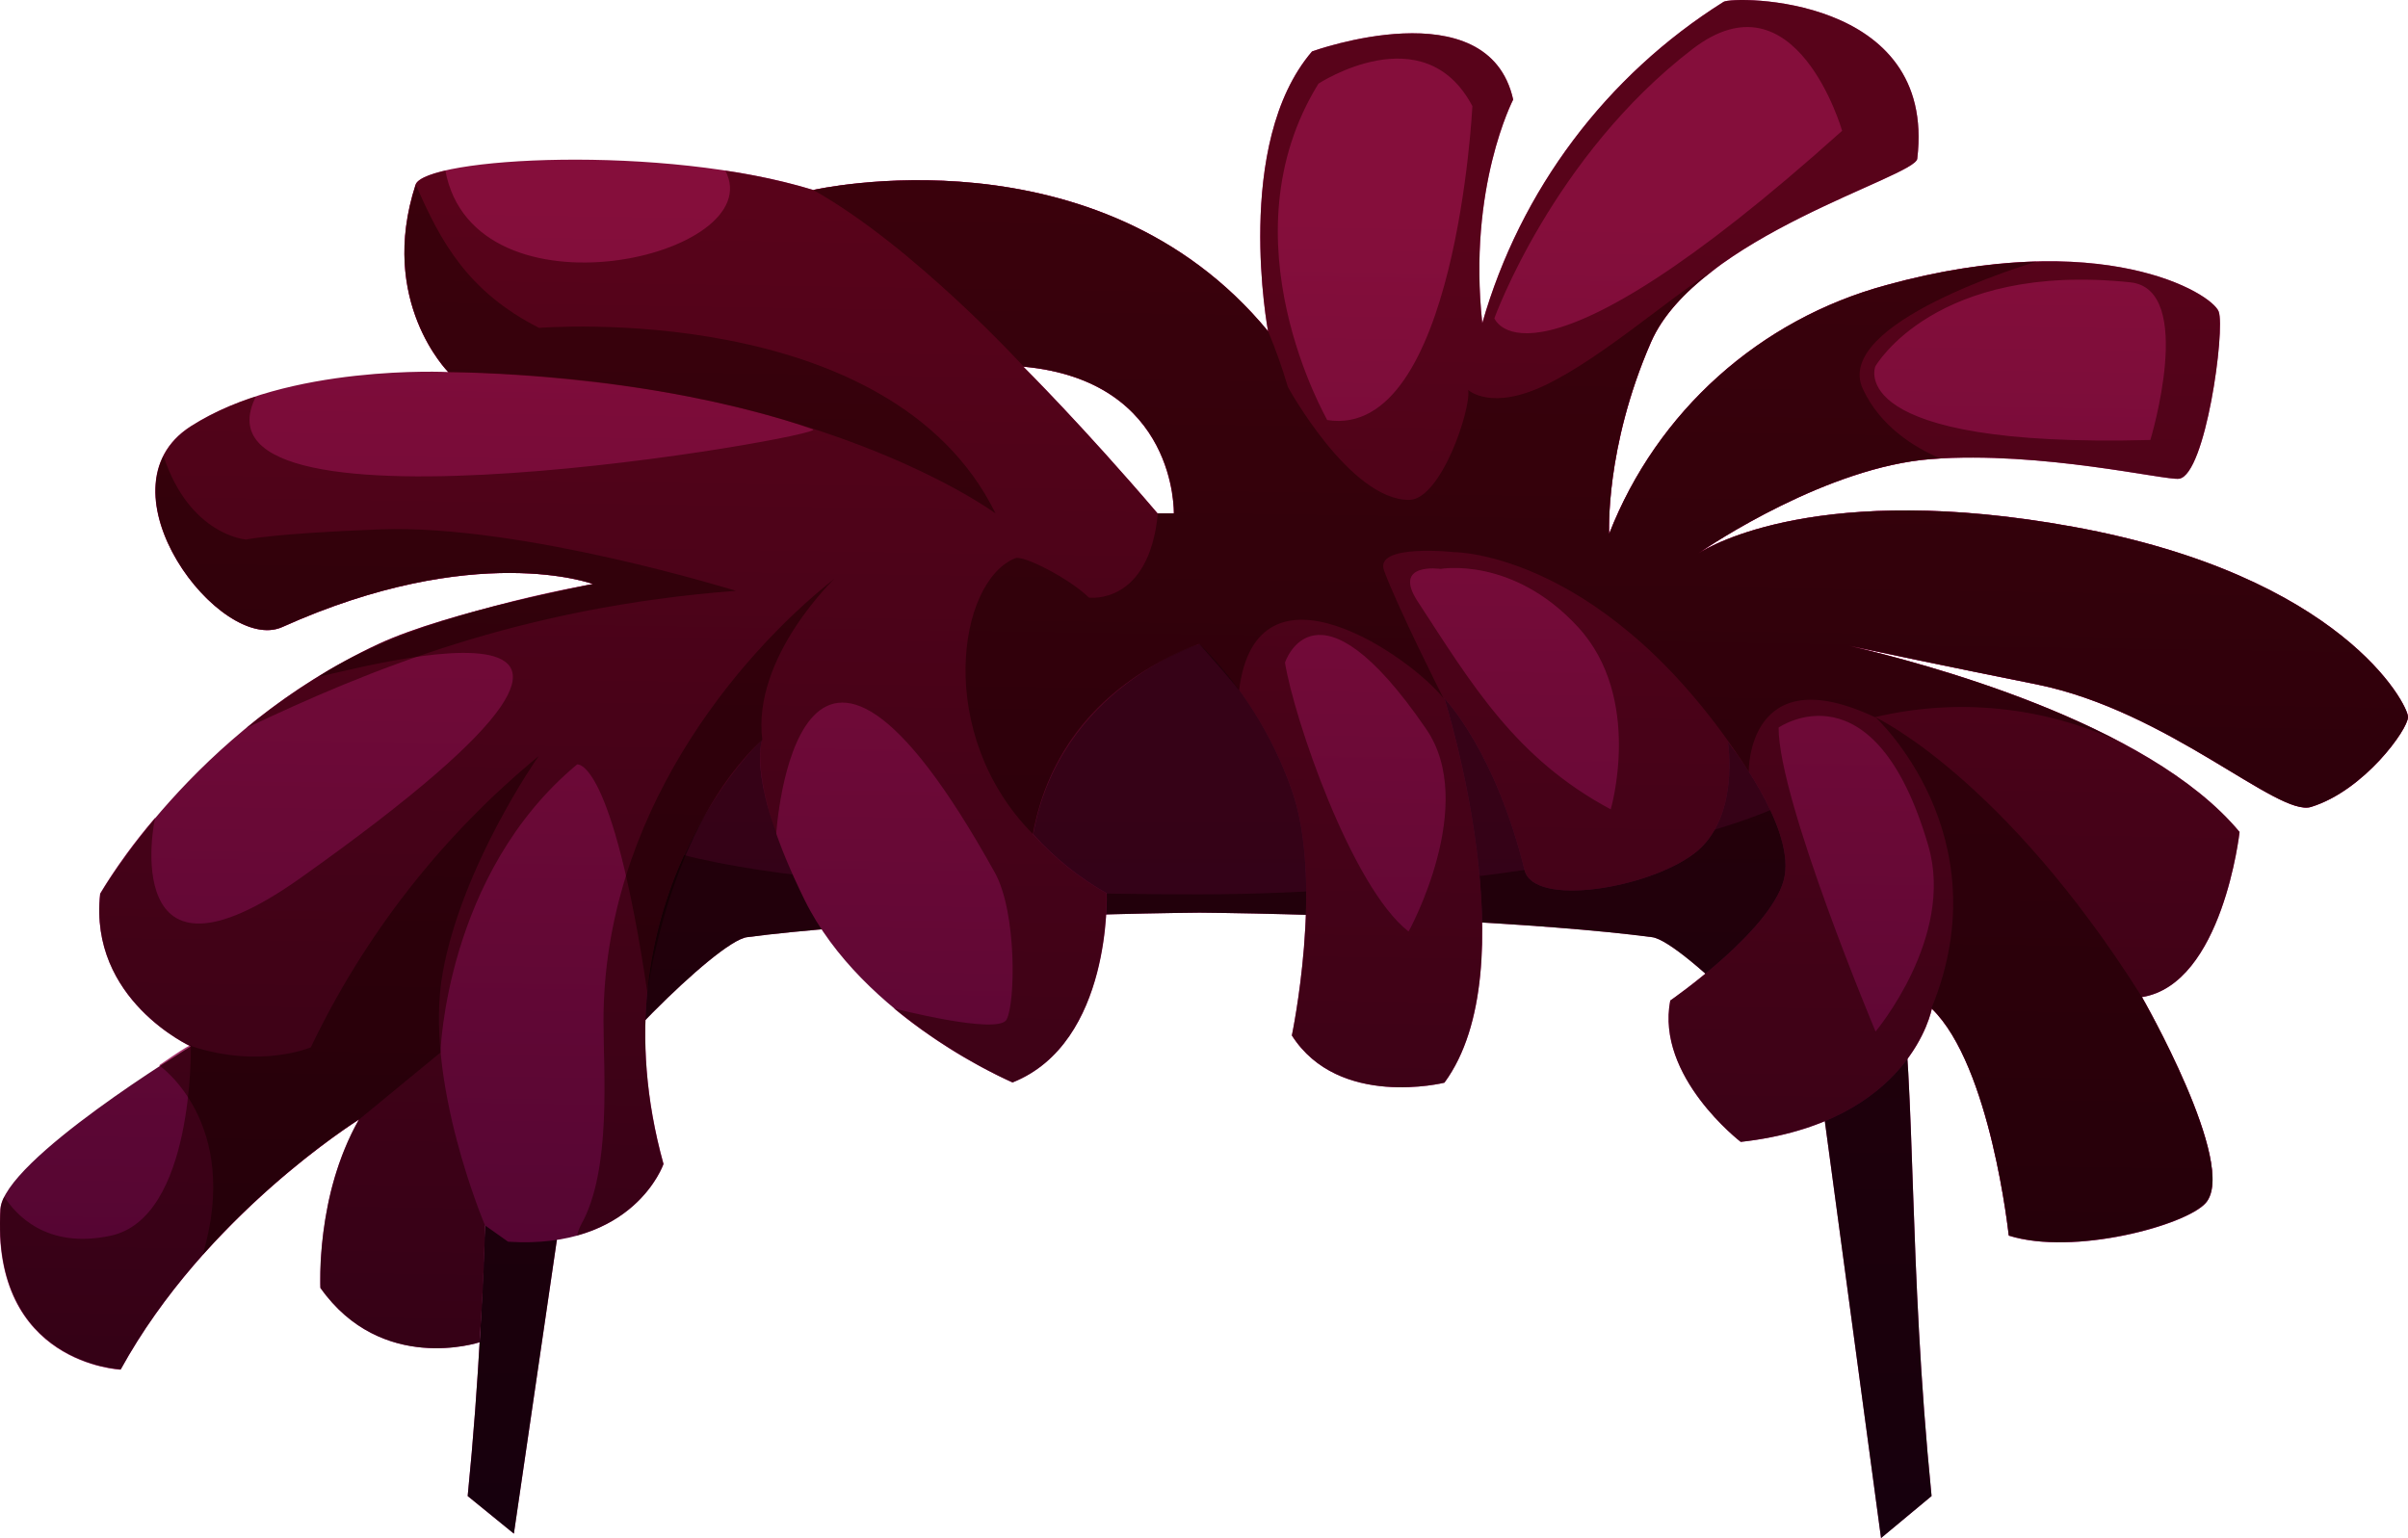
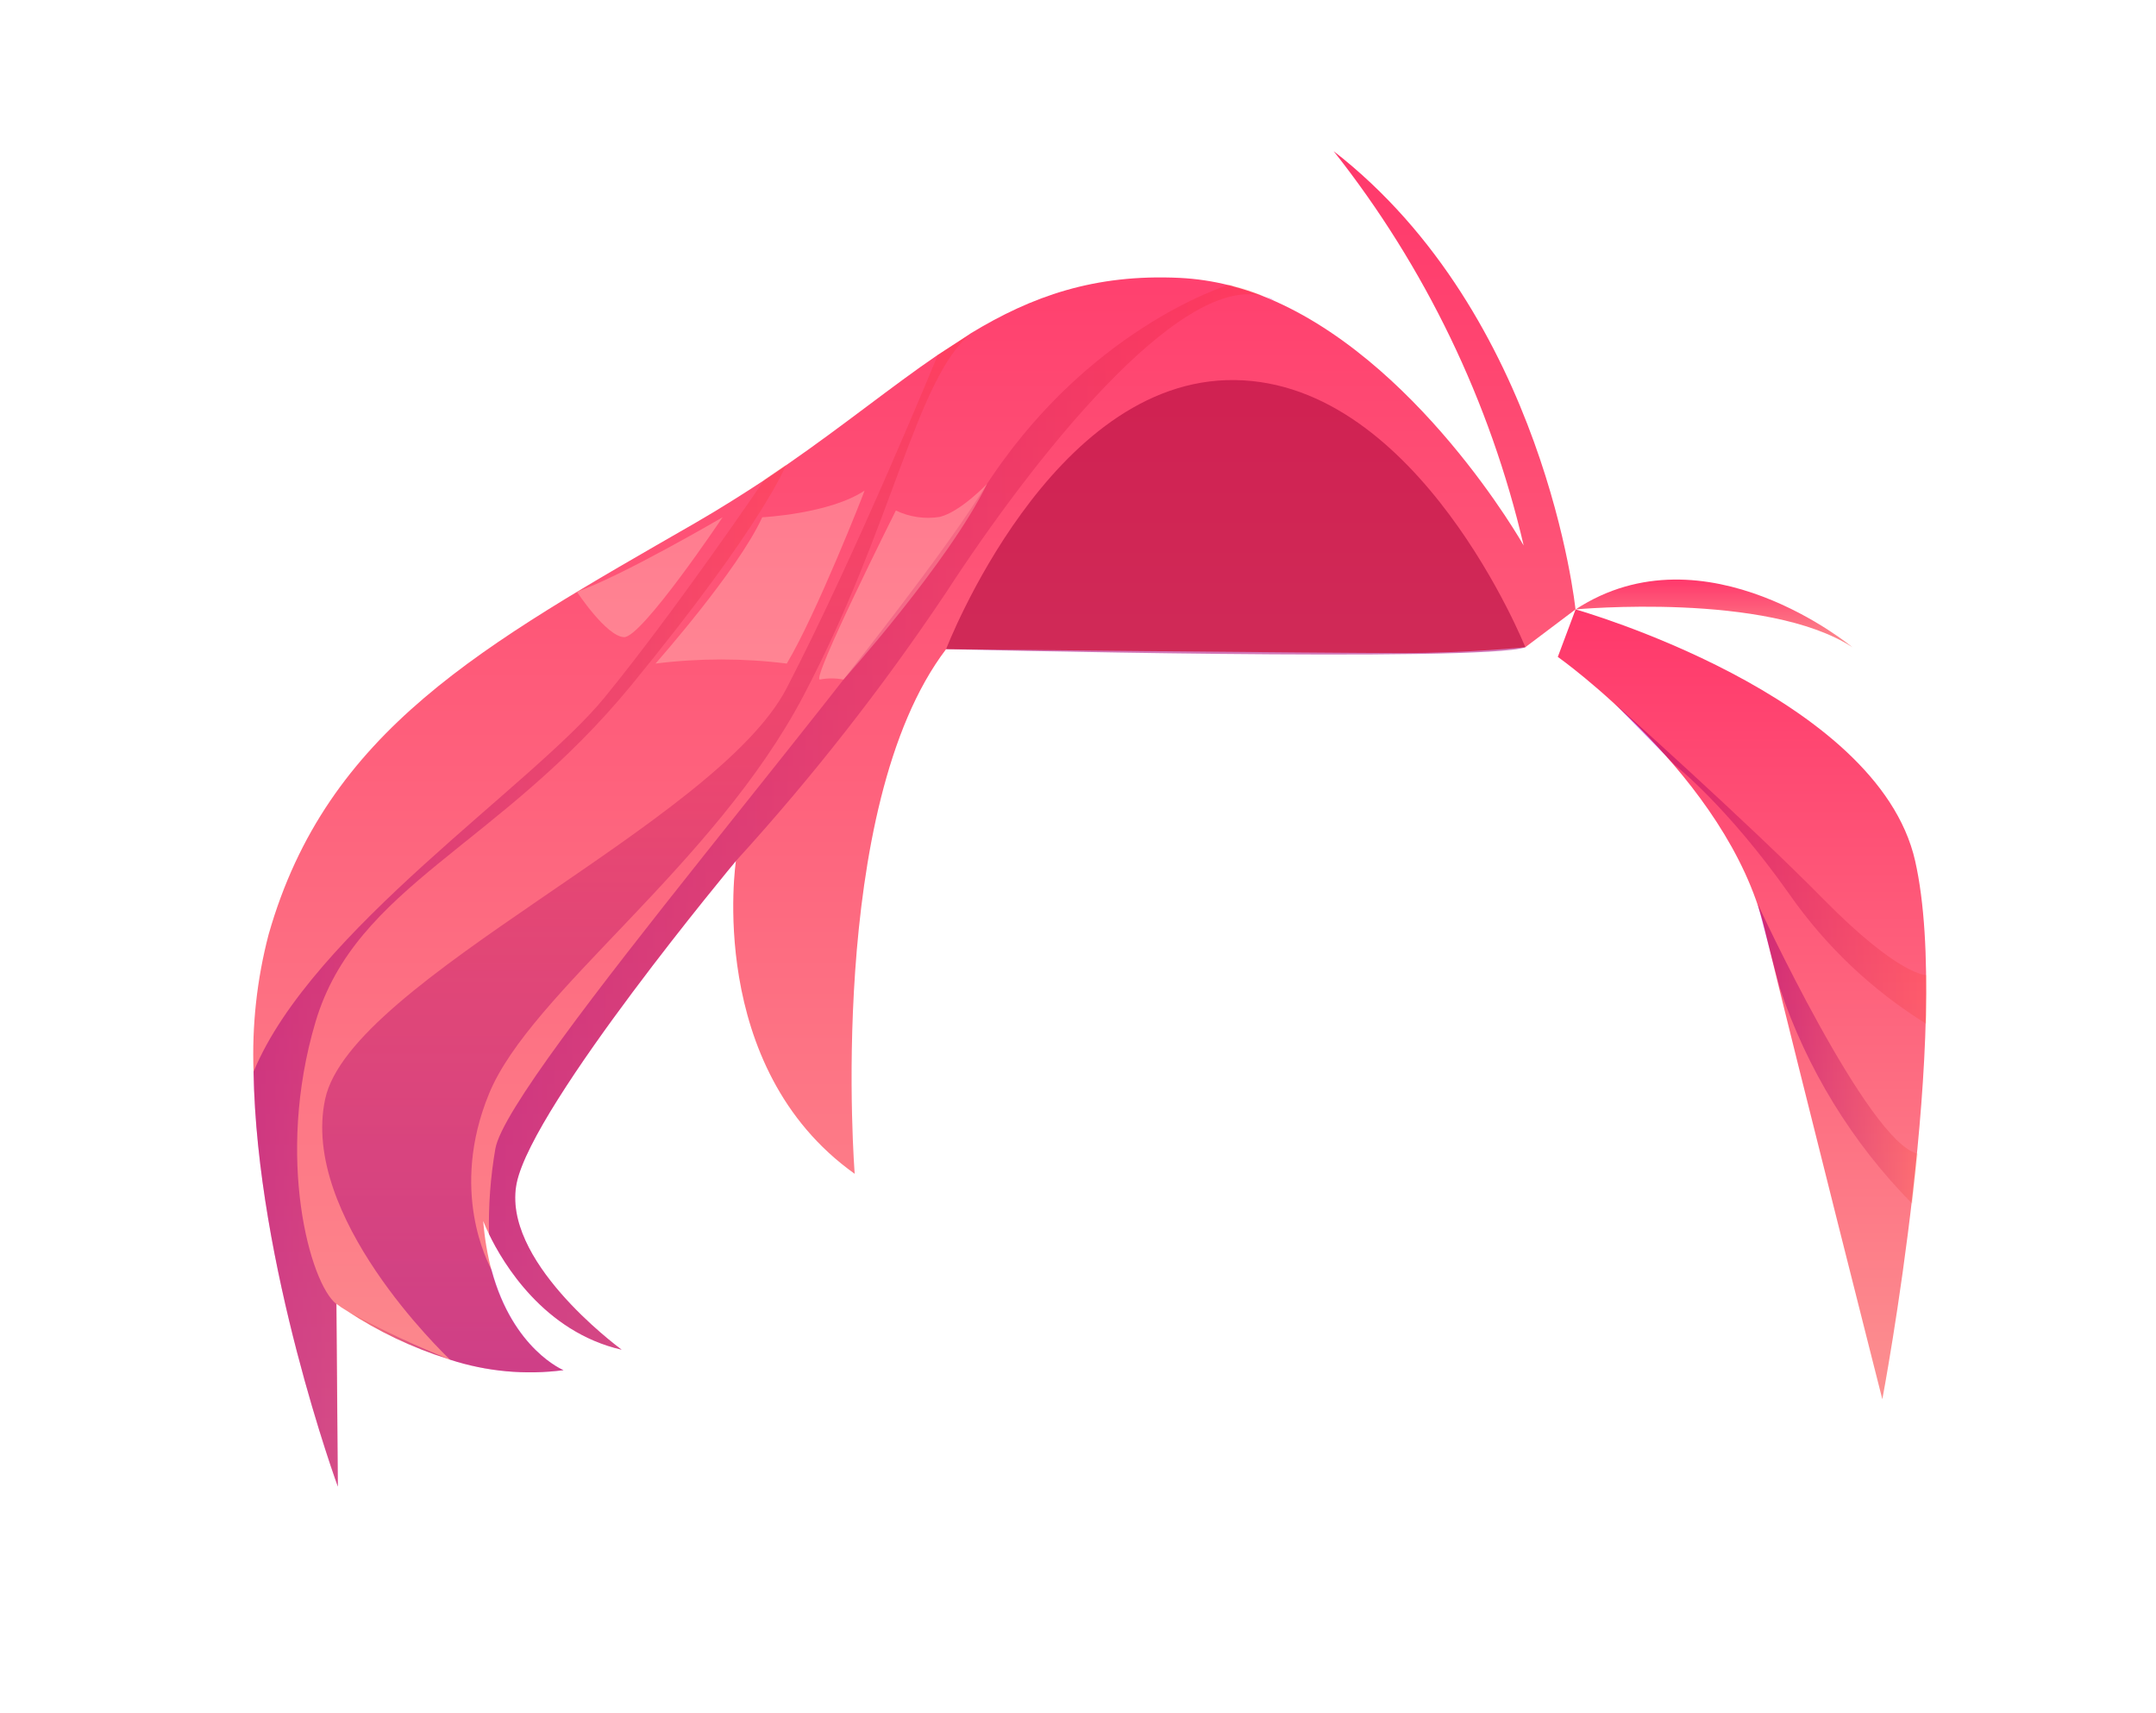
- <svg xmlns="http://www.w3.org/2000/svg" viewBox="0 0 294.51 188.1">
+ <svg xmlns="http://www.w3.org/2000/svg" xmlns:xlink="http://www.w3.org/1999/xlink" viewBox="0 0 242.49 192.58">
  <defs>
-     <style>.cls-1{isolation:isolate;}.cls-2{fill:url(#_79);}.cls-3{fill:#a83a71;mix-blend-mode:multiply;}.cls-4{fill:url(#_185);}</style>
-     <linearGradient id="_79" x1="146.72" y1="98.31" x2="146.72" y2="242.15" gradientUnits="userSpaceOnUse">
-       <stop offset="0" stop-color="#360217" />
-       <stop offset="1" stop-color="#160221" />
+     <style>.cls-1{isolation:isolate;}.cls-2{fill:url(#Áåçûìÿííûé_ãðàäèåíò_114);}.cls-3{fill:url(#Áåçûìÿííûé_ãðàäèåíò_114-2);}.cls-4{fill:url(#Áåçûìÿííûé_ãðàäèåíò_114-3);}.cls-5{fill:#d177b8;}.cls-10,.cls-11,.cls-12,.cls-5,.cls-6,.cls-7,.cls-8,.cls-9{mix-blend-mode:multiply;}.cls-6{fill:url(#Áåçûìÿííûé_ãðàäèåíò_123);}.cls-7{fill:url(#Áåçûìÿííûé_ãðàäèåíò_62);}.cls-8{fill:url(#Áåçûìÿííûé_ãðàäèåíò_62-2);}.cls-9{fill:url(#Áåçûìÿííûé_ãðàäèåíò_62-3);}.cls-10{fill:url(#Áåçûìÿííûé_ãðàäèåíò_123-2);}.cls-11{fill:url(#Áåçûìÿííûé_ãðàäèåíò_62-4);}.cls-12{fill:url(#Áåçûìÿííûé_ãðàäèåíò_62-5);}.cls-13{fill:#ffd9bb;mix-blend-mode:soft-light;}.cls-14{fill:none;}</style>
+     <linearGradient id="Áåçûìÿííûé_ãðàäèåíò_114" x1="195.98" y1="157.37" x2="195.98" y2="68.53" gradientUnits="userSpaceOnUse">
+       <stop offset="0" stop-color="#fc9090" />
+       <stop offset="1" stop-color="#ff386b" />
    </linearGradient>
-     <linearGradient id="_185" x1="148.67" y1="26.31" x2="145.53" y2="231.57" gradientUnits="userSpaceOnUse">
-       <stop offset="0" stop-color="#850e3b" />
-       <stop offset="1" stop-color="#39002e" />
+     <linearGradient id="Áåçûìÿííûé_ãðàäèåíò_114-2" x1="102.85" y1="167.18" x2="102.85" y2="16.96" xlink:href="#Áåçûìÿííûé_ãðàäèåíò_114" />
+     <linearGradient id="Áåçûìÿííûé_ãðàäèåíò_114-3" x1="192.78" y1="72.79" x2="192.78" y2="65.18" xlink:href="#Áåçûìÿííûé_ãðàäèåíò_114" />
+     <linearGradient id="Áåçûìÿííûé_ãðàäèåíò_123" x1="38.97" y1="150.1" x2="50.38" y2="150.1" gradientUnits="userSpaceOnUse">
+       <stop offset="0" stop-color="#ffeadb" />
+       <stop offset="0.99" stop-color="#d177f4" />
    </linearGradient>
+     <linearGradient id="Áåçûìÿííûé_ãðàäèåíò_62" x1="28.51" y1="109.69" x2="88.49" y2="109.69" gradientUnits="userSpaceOnUse">
+       <stop offset="0.01" stop-color="#d177f4" />
+       <stop offset="1" stop-color="#ffeadb" />
+     </linearGradient>
+     <linearGradient id="Áåçûìÿííûé_ãðàäèåíò_62-2" x1="72.69" y1="154.35" x2="72.69" y2="37.44" xlink:href="#Áåçûìÿííûé_ãðàäèåíò_62" />
+     <linearGradient id="Áåçûìÿííûé_ãðàäèåíò_62-3" x1="54.98" y1="91.91" x2="142.06" y2="91.91" xlink:href="#Áåçûìÿííûé_ãðàäèåíò_62" />
+     <linearGradient id="Áåçûìÿííûé_ãðàäèåíò_123-2" x1="142.25" y1="33.54" x2="143.29" y2="33.54" xlink:href="#Áåçûìÿííûé_ãðàäèåíò_123" />
+     <linearGradient id="Áåçûìÿííûé_ãðàäèåíò_62-4" x1="181.57" y1="97.14" x2="216.69" y2="97.14" xlink:href="#Áåçûìÿííûé_ãðàäèåíò_62" />
+     <linearGradient id="Áåçûìÿííûé_ãðàäèåíò_62-5" x1="197.69" y1="118.51" x2="215.65" y2="118.51" xlink:href="#Áåçûìÿííûé_ãðàäèåíò_62" />
  </defs>
  <g class="cls-1">
    <g id="Layer_2" data-name="Layer 2">
-       <g id="Avatar_face" data-name="Avatar face">
-         <path class="cls-2" d="M236.24,183l-6.18,5.14-7.13-52.89c-.89-3.41-17.05-20.11-20.86-20.61-13.3-1.76-38.25-2.83-55.35-3-17.1.17-42,1.24-55.35,3-3.81.5-20,17.2-20.86,20.61L62.85,187.6,57.2,183c2.87-28.76,1.86-49.16,3.94-63.79,1.14-7.94,4.72-16.7,10.92-22.51A24.77,24.77,0,0,1,79,92C108,79.19,146.57,76.7,146.57,76.7s38.85,2.49,67.9,15.33a24.77,24.77,0,0,1,6.91,4.63c6.2,5.81,9.78,14.57,10.92,22.51C234.39,133.8,233.37,154.2,236.24,183Z" />
-         <path class="cls-3" d="M236.24,183l-6.18,5.14-7.13-52.89c-.89-3.41-17.05-20.11-20.86-20.61-13.3-1.76-38.25-2.83-55.35-3-17.1.17-42,1.24-55.35,3-3.81.5-20,17.2-20.86,20.61L62.85,187.6,57.2,183c2.87-28.76,1.86-49.16,3.94-63.79,1.14-7.94,4.72-16.7,10.92-22.51-1.09,11,47,12.7,74.51,12.7s62.11-5,74.81-12.7c6.2,5.81,9.78,14.57,10.92,22.51C234.39,133.8,233.37,154.2,236.24,183Z" />
-         <path class="cls-4" d="M253.58,64.44c-30.89-5.63-44.38,2.3-45.86,3.25,1.55-1.06,15.82-10.6,28.52-11.54,13.46-1,28.67,2.66,30.28,2.41,3.24-.5,5.65-18.2,4.84-20.44s-14.26-10.48-40.64-3.25a50.53,50.53,0,0,0-33.91,30.42s-.54-10.47,5.11-23.43,32.3-20.2,32.57-22.44C236.9-.67,212-.49,210.81.22a68.75,68.75,0,0,0-29.52,39.31c-1.8-16.62,3.78-27.35,3.78-27.35-3.06-13.71-24.6-5.89-24.6-5.89-9.69,11.3-5.38,34.23-5.38,34.23C134.27,15.26,99.47,23.24,99.47,23.24c-18.31-5.65-47.58-4-48.65-.64-4.63,14.31,4,22.91,4,22.91s-19.68-1-31.52,6.65S27,80.09,34.51,76.7c23.65-10.62,38-5.26,38-5.26S55,74.77,46.35,78.75c-22.69,10.52-34.09,30.59-34.09,30.59C10.82,122.3,23.34,128,23.34,128S.42,141.92.06,147.9c-1.14,18.95,14.71,19.61,14.71,19.61,10.41-18.95,29.13-30.58,29.13-30.58-5.32,9.31-4.72,20.61-4.72,20.61,7.53,10.64,19.48,6.65,19.48,6.65.6-9,.66-14.3.66-14.3l2.82,2c15.43,1,19-9.5,19-9.5-8.88-32.14,11.66-51.53,12.07-51.9-.08.21-1.86,5.22,5.16,19.52,7.18,14.63,25.48,22.4,25.48,22.4,12.2-4.87,11.51-23.14,11.51-23.14a35.61,35.61,0,0,1-9-7.23c3.23-18,20.34-23.28,20.34-23.28a0,0,0,0,0,0,0A47.45,47.45,0,0,1,158,96.66c3.95,11.25,0,30,0,30,5.74,9,18.66,5.78,18.66,5.78,10.3-14,.22-46.32,0-47,.25.26,6.26,6.61,9.8,21,1.12,4.52,15,2.28,20.7-2s4.17-13.67,4.17-13.67,8,10,6.95,16.33-14,15.29-14,15.29c-1.79,9.31,8.62,17.29,8.62,17.29,20.81-2.33,23.37-16.29,23.37-16.29,7.22,7,9.42,27.76,9.42,27.76,7.92,2.49,21.67-1.25,24.09-4,4-4.57-7.81-25.18-7.81-25.18,9.88-1.58,11.94-20.2,11.94-20.2C262.67,88.23,234.67,81,226.2,79c3.74.79,11.64,2.46,22.91,4.72C265.26,87,278.63,100,282.67,98.7c6.46-2,11.84-9.47,11.84-11S286.42,70.43,253.58,64.44Zm-112-1.64c-9.15-10.72-16.42-17.95-16.42-17.95,18.85,1.74,18.4,17.95,18.4,17.95Z" />
-         <path class="cls-3" d="M59.32,149.89s-.06,5.3-.66,14.3h0c-.39.12-12.06,3.8-19.47-6.66a47.35,47.35,0,0,1,.72-9.1,36.59,36.59,0,0,1,4-11.51,101.88,101.88,0,0,0-19.12,16.59c4.8-16.23-5.33-23.2-5.33-23.2,4.6-3.2,3.89-2.36,3.89-2.36,8.48,2.82,14.67.16,14.67.16A104.39,104.39,0,0,1,65.89,92.48c-.29.4-9.35,13.41-11.73,26.42C51.74,132.11,59.32,149.89,59.32,149.89Z" />
-         <path class="cls-3" d="M269.75,147.07c-2.42,2.74-16.17,6.48-24.09,4,0,0-2.2-20.78-9.42-27.76,8.7-21.27-6.86-35.57-6.86-35.57s15.56,7.23,32.56,34.16C261.94,121.89,273.79,142.5,269.75,147.07Z" />
-         <path class="cls-3" d="M93.23,90.48c-.41.37-21,19.76-12.07,51.9,0,0-2.2,6.43-10.57,8.74a4.79,4.79,0,0,1,.52-1.39c3.7-6.64,2.7-18.62,2.7-24.85,0-24.93,16.15-44.52,28.26-54.1C102.07,70.78,92,80.36,93.23,90.48Z" />
-         <path class="cls-3" d="M46.35,78.75c8.62-4,26.2-7.31,26.2-7.31s-14.39-5.36-38,5.26C28,79.64,15.48,64.79,20,55.8,23.22,65.51,30.09,66,30.09,66s3.34-.75,16.53-1.25C63.85,64.14,90,72.27,90,72.27,63.58,74.27,45,82,30.09,89.07A75.89,75.89,0,0,1,46.35,78.75Z" />
-         <path class="cls-3" d="M54.86,45.51s-8.67-8.6-4-22.91c3.07,7.06,6.38,13.08,15.07,17.51,0,0,42.91-3.57,55.83,22.69C121.72,62.8,99.47,46.18,54.86,45.51Z" />
-         <path class="cls-3" d="M253.58,64.44c-30.89-5.63-44.38,2.3-45.86,3.25,1.55-1.06,15.82-10.6,28.52-11.54l1.07-.07c-3.25-1.38-7.35-3.95-9.47-8.49C224.05,39.48,248.39,32.2,249.1,32a76.84,76.84,0,0,0-18.38,2.88,50.53,50.53,0,0,0-33.91,30.42s-.54-10.47,5.11-23.43c1.49-3.43,4.44-6.44,8-9.07-6.22,4-13.91,10.88-20.73,14.22s-9.62.68-9.62.68c.36,2.38-3.35,13.45-7.24,13.45-7.25,0-14.82-13.82-14.82-13.82a65.93,65.93,0,0,0-2.41-6.8C134.27,15.26,99.47,23.24,99.47,23.24c12.29,6.9,25.74,21.61,25.74,21.61,18.85,1.74,18.4,17.95,18.4,17.95h-2c-1.07,11.3-8.43,10.3-8.43,10.3-2.36-2.32-8-5.21-9-4.82-7.09,2.84-9.87,21.61,2.15,33.75,1.7-9.42,7.45-18.27,20.35-23.27,5,5.67,4.86,5.72,4.86,5.72,2.15-17.44,21.13-4,25,.93,0,0-5.66-11.2-7.27-15.63-1.21-3.32,8.61-2.24,8.61-2.24s18.75-.06,36,26.84c0,0-.18-14,15.43-6.65a45.85,45.85,0,0,1,29.89,3C246.85,84.16,232,80.37,226.2,79c3.74.79,11.64,2.46,22.91,4.72C265.26,87,278.63,100,282.67,98.7c6.46-2,11.84-9.47,11.84-11S286.42,70.43,253.58,64.44Z" />
-         <path class="cls-3" d="M253.58,64.44c-30.89-5.63-44.38,2.3-45.86,3.25,1.55-1.06,15.82-10.6,28.52-11.54,13.46-1,28.67,2.66,30.28,2.41,3.24-.5,5.65-18.2,4.84-20.44s-14.26-10.48-40.64-3.25a50.53,50.53,0,0,0-33.91,30.42s-.54-10.47,5.11-23.43,32.3-20.2,32.57-22.44C236.9-.67,212-.49,210.81.22a68.75,68.75,0,0,0-29.52,39.31c-1.8-16.62,3.78-27.35,3.78-27.35-3.06-13.71-24.6-5.89-24.6-5.89-9.69,11.3-5.38,34.23-5.38,34.23C134.27,15.26,99.47,23.24,99.47,23.24a74.61,74.61,0,0,0-10.76-2.37c5.54,10.52-30.7,18.89-34.24,0-2.12.49-3.44,1.08-3.65,1.74-4.56,14.07,3.76,22.62,4,22.91h0s25,.06,44.61,7c2.16.76-77.56,14.81-68.14-4h0a34,34,0,0,0-8,3.68C11.5,59.81,27,80.09,34.51,76.7c23.65-10.62,38-5.26,38-5.26S50.93,75,39,82.73c-.23.52,55-15.94-2.29,24.7C14.49,123.15,18.75,100.49,19,100a68.15,68.15,0,0,0-6.76,9.3C10.82,122.3,23.34,128,23.34,128s.4,21-9.82,23.16c-7.92,1.69-11.67-2.7-13-4.78a4.05,4.05,0,0,0-.49,1.56c-1.14,18.95,14.71,19.61,14.71,19.61,10.29-18.72,28.69-30.3,29.13-30.57h0l10-8.23s.61-21.86,16.71-35.24c0,0,4.29-1,8.6,27.9,0,0,2.56-20.29,14-30.88,0,0-1.12,3.11,1.75,11.55,0,0,2.38-39.23,26.74,4.65,2.73,4.92,2.51,16.1,1.43,18s-13.77-1.38-13.77-1.38v0a65.79,65.79,0,0,0,14.49,9.06c12.2-4.87,11.51-23.14,11.51-23.14a35.61,35.61,0,0,1-9-7.23c3.23-18,20.34-23.28,20.34-23.28a0,0,0,0,0,0,0A47.45,47.45,0,0,1,158,96.66c3.95,11.25,0,30,0,30,5.74,9,18.66,5.78,18.66,5.78,10.3-14,.22-46.32,0-47,.25.26,6.26,6.61,9.8,21,1.12,4.52,15,2.28,20.7-2s4.17-13.67,4.17-13.67,8,10,6.95,16.33-14,15.29-14,15.29c-1.79,9.31,8.62,17.29,8.62,17.29,20.81-2.33,23.37-16.29,23.37-16.29,7.22,7,9.42,27.76,9.42,27.76,7.92,2.49,21.67-1.25,24.09-4,4-4.57-7.81-25.18-7.81-25.18,9.88-1.58,11.94-20.2,11.94-20.2C262.67,88.23,234.67,81,226.2,79c3.74.79,11.64,2.46,22.91,4.72C265.26,87,278.63,100,282.67,98.7c6.46-2,11.84-9.47,11.84-11S286.42,70.43,253.58,64.44Zm7-29.9c8,.87,2.42,19.28,2.42,19.28-37.68,1-33.64-9-33.64-9S236.64,32,260.6,34.54Zm-119,28.26c-9.15-10.72-16.42-17.95-16.42-17.95,18.85,1.74,18.4,17.95,18.4,17.95ZM207,6c12.65-9.72,18.3,10,18.3,10-38.3,34.4-42.53,22.93-42.53,22.93S189.89,19.14,207,6Zm-45.76,4.24s12.92-8.48,18.84,2.74c0,0-2,40.89-17.76,38.4C162.36,51.33,149.44,29.28,161.28,10.19Zm11,103.68c-7-5.52-14-26.14-15.08-32.87,0,0,3.77-11.57,17.23,8.07C180.85,98.38,172.32,113.87,172.32,113.87ZM197,99c-11.66-6.23-17-15.31-23.6-25.41-3.2-4.87,2.79-4,2.79-4S185,68,193,76.7,197,99,197,99Zm38.85,4.49c3.25,11.15-6.46,22.69-6.46,22.69S217.53,97.94,217.53,89C217.53,89,229.25,80.84,235.84,103.44ZM64.17,73.25l-1.24.29Z" />
+       <g id="Layer_1-2" data-name="Layer 1">
+         <path class="cls-2" d="M177.21,68.53l-2,5.34s19.11,13.52,23.23,30.48,13.27,53,13.27,53,7.92-41.86,3.69-60.54S177.21,68.53,177.21,68.53Z" />
+         <path class="cls-3" d="M177.2,68.53l-5.64,4.25s-6.38.66-14,.66S106.41,73,106.41,73c-13.56,17.81-10.28,59-10.28,59C79.27,120,82.77,96.82,82.77,96.82S60,124.1,58.12,133c-1.8,8.65,11.07,18.22,11.8,18.78-8.74-2-13.34-9.72-14.92-13v0c-.44-.9-.65-1.47-.65-1.47a31.72,31.72,0,0,0,.93,5.55l0,0c2.41,8.91,8.09,11.22,8.09,11.22a29.1,29.1,0,0,1-12.77-1.18l0,0s-.1,0-.21-.07A45.5,45.5,0,0,1,39,147.4a9.91,9.91,0,0,1-1.15-.77L38,167.18s-9.13-24.93-9.48-46.66v0a53.15,53.15,0,0,1,1.69-15.43c6.55-23,24.15-32.56,48-46.29,2.82-1.63,5.42-3.28,7.87-4.89v0l2.43-1.66c6.47-4.48,11.76-8.79,16.93-12.32l3.49-2.27.26-.18,0,0c6.84-4.15,13.89-6.69,23.5-6.23a28.6,28.6,0,0,1,5.55.83h0a4.42,4.42,0,0,1,.52.14,29.36,29.36,0,0,1,3.08,1C159.3,40,171.37,61.34,171.37,61.34A112.78,112.78,0,0,0,150,17C173.82,35.49,177.2,68.53,177.2,68.53Z" />
+         <path class="cls-4" d="M177.21,68.53s21.55-2,31.14,4.26C208.35,72.79,191.8,59,177.21,68.53Z" />
+         <path class="cls-5" d="M171.56,72.79S159.64,43,138.88,42.74,106.41,73,106.41,73,166.85,74.49,171.56,72.79Z" />
+         <path class="cls-6" d="M39,147.4a101.62,101.62,0,0,0,11.41,5.41A45.5,45.5,0,0,1,39,147.4Z" />
+         <path class="cls-7" d="M37.82,146.63,38,167.18s-9.13-24.93-9.48-46.66v0C35.08,104.64,59.94,88.31,68,78.43c7.87-9.63,17.55-23.84,18-24.54v0l2.43-1.66S86,58.76,71.05,77s-31,22.59-35.56,37.91S34.89,144.34,37.82,146.63Z" />
+         <path class="cls-8" d="M63.39,154.08a29.1,29.1,0,0,1-12.77-1.18l0,0c-.71-.68-16.87-16.13-14.05-29.3,2.86-13.43,44-30.95,51.91-46.22s17-37.47,17-37.47l3.49-2.27.26-.18C103,42.61,100.49,59,90.38,78.22S59.68,111.57,55,123c-4.47,10.87-.13,19,.3,19.82l0,0C57.71,151.77,63.39,154.08,63.39,154.08Z" />
+         <path class="cls-9" d="M138.8,32.16a19.43,19.43,0,0,1,3.26,1.09.83.83,0,0,1-.18,0c-9.37-2.2-25.62,18.22-35.47,33.38A257,257,0,0,1,82.77,96.82S60,124.1,58.12,133c-1.8,8.65,11.07,18.22,11.8,18.78-8.74-2-13.34-9.72-14.92-13v0a49.88,49.88,0,0,1,.71-9.58c1.37-8.11,43.15-55.53,54.8-74C122,37.08,137.78,32.18,138.26,32h0A4.42,4.42,0,0,1,138.8,32.16Z" />
+         <path class="cls-10" d="M143.29,33.77a3.32,3.32,0,0,0-1-.45C142.71,33.5,143.08,33.68,143.29,33.77Z" />
+         <path class="cls-11" d="M181.57,79.09s14.86,13.24,23.49,22,11.62,8.56,11.62,8.56v5.5a52.46,52.46,0,0,1-15.43-14.6c-7-9.93-12.85-14.49-12.85-14.49Z" />
+         <path class="cls-12" d="M197.69,101.65s12.42,26.87,18,28.09l-.61,5.63a62.94,62.94,0,0,1-14.91-24.29Z" />
+         <path class="cls-13" d="M94.87,76.42s11.9-13.25,16.14-22c0,0-3,3.15-5.32,3.71a8.39,8.39,0,0,1-4.93-.72s-9.66,19.27-8.53,19A7,7,0,0,1,94.87,76.42Z" />
+         <path class="cls-13" d="M88.49,74.62a59.35,59.35,0,0,0-14.76,0s9.29-10.49,12-16.45c0,0,7.58-.38,11.51-3C97.26,55.22,91.85,69,88.49,74.62Z" />
+         <path class="cls-13" d="M64.88,66.54s3.3,5,5.29,5.11,11.1-13.48,11.1-13.48S69.8,64.87,64.88,66.54Z" />
+         <rect class="cls-14" width="242.49" height="192.58" />
      </g>
    </g>
  </g>
</svg>
